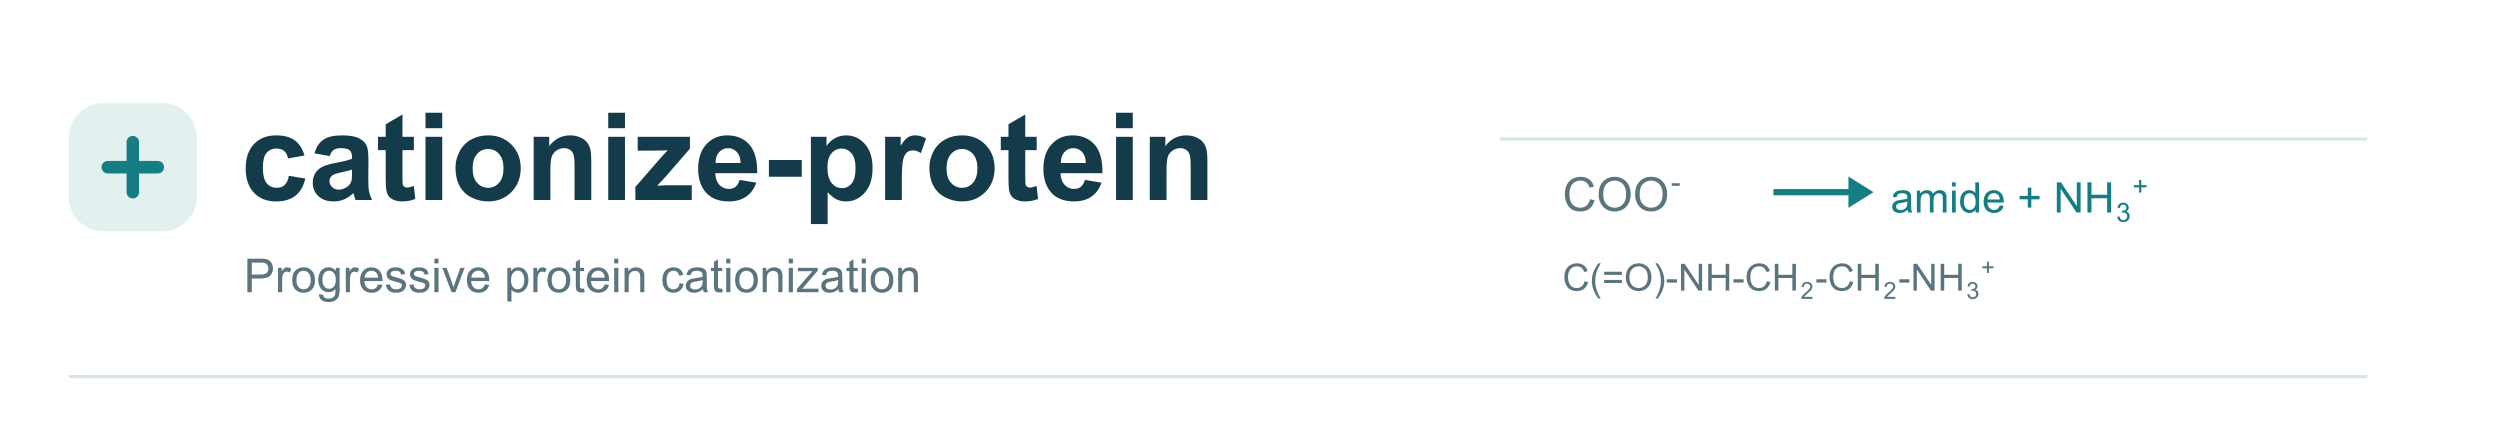
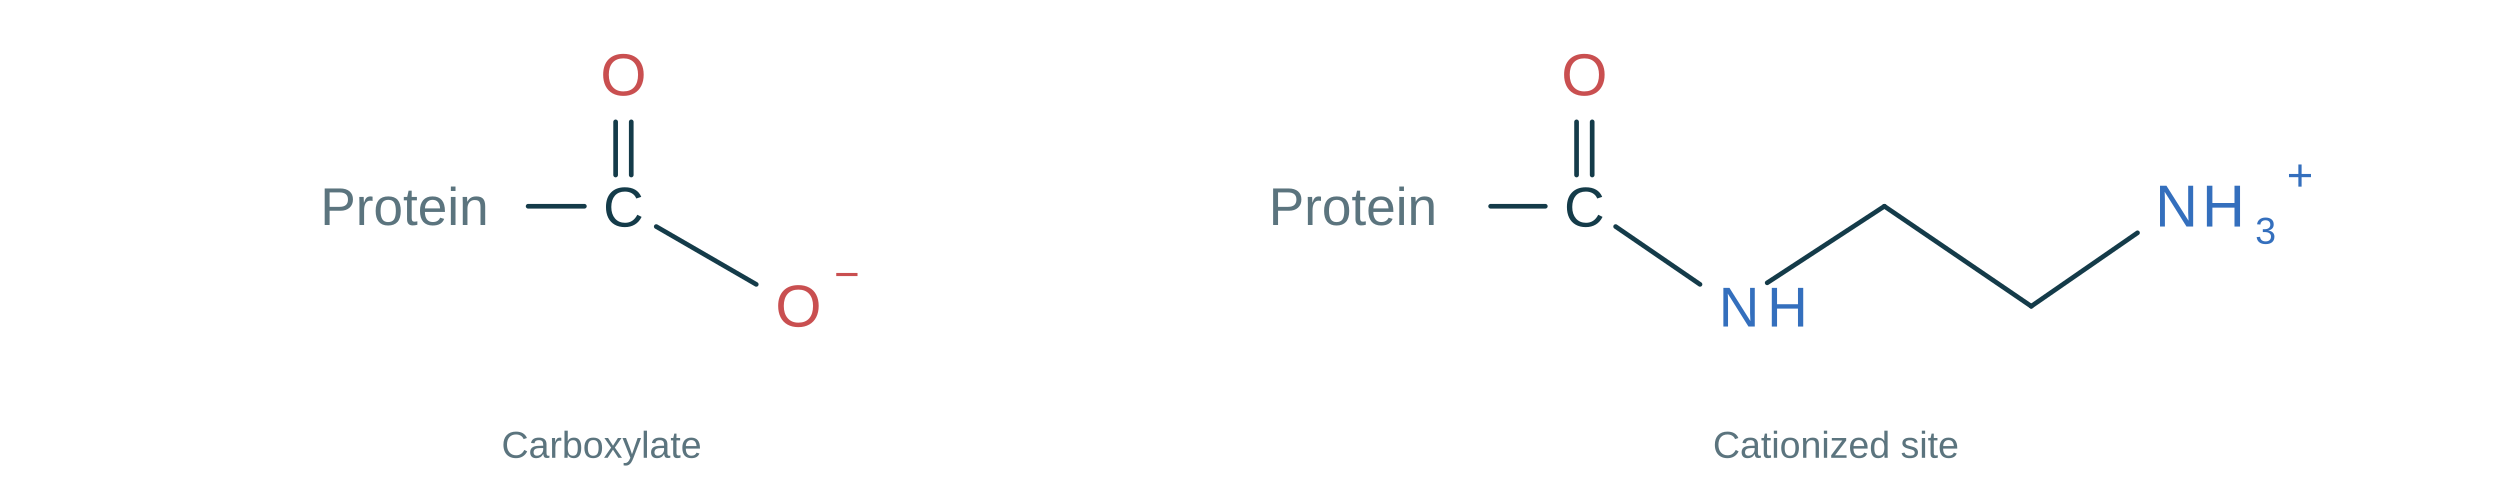
- <svg xmlns="http://www.w3.org/2000/svg" width="1600" height="280" viewBox="0 0 1600 280" role="img" aria-labelledby="title desc">
-   <rect x="44" y="66" width="82" height="82" rx="22" fill="#147e84" fill-opacity="0.12" />
-   <rect x="65" y="103" width="40" height="8" rx="4" fill="#147e84" />
-   <rect x="81" y="87" width="8" height="40" rx="4" fill="#147e84" />
-   <path transform="translate(154.000 128.000) scale(1 -1)" fill="#143b49" d="M40.865,28.494 L30.323,26.581 Q29.786,29.75,27.897,31.346 Q26.008,32.943,23.01,32.943 Q19,32.943,16.624,30.176 Q14.247,27.422,14.247,20.95 Q14.247,13.748,16.66,10.774 Q19.086,7.812,23.156,7.812 Q26.203,7.812,28.141,9.543 Q30.091,11.273,30.883,15.502 L41.401,13.711 Q39.768,6.472,35.112,2.779 Q30.469,-0.914,22.657,-0.914 Q13.784,-0.914,8.507,4.68 Q3.242,10.286,3.242,20.183 Q3.242,30.201,8.531,35.782 Q13.821,41.364,22.852,41.364 Q30.237,41.364,34.6,38.183 Q38.963,35.002,40.865,28.494 Z M56.977,28.104 L47.263,29.859 Q48.896,35.722,52.894,38.537 Q56.891,41.364,64.777,41.364 Q71.943,41.364,75.441,39.67 Q78.951,37.976,80.377,35.368 Q81.802,32.76,81.802,25.789 L81.693,13.297 Q81.693,7.958,82.205,5.423 Q82.717,2.901,84.13,0 L73.539,0 Q73.125,1.073,72.516,3.157 Q72.248,4.119,72.126,4.424 Q69.383,1.755,66.263,0.414 Q63.143,-0.914,59.597,-0.914 Q53.357,-0.914,49.749,2.474 Q46.154,5.862,46.154,11.042 Q46.154,14.479,47.787,17.16 Q49.432,19.841,52.382,21.267 Q55.331,22.705,60.901,23.766 Q68.396,25.179,71.297,26.398 L71.297,27.458 Q71.297,30.542,69.773,31.858 Q68.25,33.174,64.021,33.174 Q61.157,33.174,59.56,32.053 Q57.964,30.932,56.977,28.104 Z M71.297,19.427 Q69.237,18.744,64.777,17.782 Q60.328,16.831,58.951,15.917 Q56.855,14.43,56.855,12.151 Q56.855,9.908,58.524,8.263 Q60.206,6.63,62.802,6.63 Q65.691,6.63,68.323,8.531 Q70.261,9.982,70.87,12.078 Q71.297,13.443,71.297,17.294 L71.297,19.427 Z M110.894,40.45 L110.894,31.919 L103.582,31.919 L103.582,15.612 Q103.582,10.664,103.789,9.848 Q104.008,9.031,104.752,8.495 Q105.495,7.958,106.555,7.958 Q108.042,7.958,110.858,8.994 L111.772,0.682 Q108.042,-0.914,103.313,-0.914 Q100.425,-0.914,98.097,0.049 Q95.782,1.024,94.697,2.572 Q93.612,4.119,93.186,6.74 Q92.844,8.604,92.844,14.284 L92.844,31.919 L87.933,31.919 L87.933,40.45 L92.844,40.45 L92.844,48.482 L103.582,54.734 L103.582,40.45 L110.894,40.45 Z M118.316,45.935 L118.316,55.831 L129.029,55.831 L129.029,45.935 L118.316,45.935 Z M118.316,0 L118.316,40.45 L129.029,40.45 L129.029,0 L118.316,0 Z M137.512,20.792 Q137.512,26.13,140.144,31.115 Q142.777,36.112,147.591,38.732 Q152.405,41.364,158.352,41.364 Q167.529,41.364,173.392,35.405 Q179.254,29.445,179.254,20.341 Q179.254,11.164,173.331,5.119 Q167.407,-0.914,158.425,-0.914 Q152.868,-0.914,147.822,1.597 Q142.777,4.119,140.144,8.97 Q137.512,13.821,137.512,20.792 Z M148.48,20.219 Q148.48,14.211,151.332,11.005 Q154.196,7.812,158.389,7.812 Q162.581,7.812,165.409,11.005 Q168.248,14.211,168.248,20.304 Q168.248,26.24,165.409,29.433 Q162.581,32.638,158.389,32.638 Q154.196,32.638,151.332,29.433 Q148.48,26.24,148.48,20.219 Z M224.421,0 L213.72,0 L213.72,20.646 Q213.72,27.19,213.037,29.116 Q212.355,31.042,210.807,32.102 Q209.259,33.174,207.09,33.174 Q204.311,33.174,202.105,31.651 Q199.899,30.128,199.071,27.605 Q198.254,25.094,198.254,18.318 L198.254,0 L187.553,0 L187.553,40.45 L197.498,40.45 L197.498,34.503 Q202.788,41.364,210.832,41.364 Q214.366,41.364,217.291,40.085 Q220.228,38.805,221.727,36.818 Q223.238,34.844,223.823,32.333 Q224.421,29.823,224.421,25.143 L224.421,0 Z M235.268,45.935 L235.268,55.831 L245.98,55.831 L245.98,45.935 L235.268,45.935 Z M235.268,0 L235.268,40.45 L245.98,40.45 L245.98,0 L235.268,0 Z M252.635,0 L252.635,8.336 L267.796,25.752 Q271.525,30.018,273.317,31.797 Q271.452,31.688,268.405,31.651 L254.122,31.578 L254.122,40.45 L287.564,40.45 L287.564,32.87 L272.098,15.039 L266.65,9.141 Q271.111,9.409,272.171,9.409 L288.746,9.409 L288.746,0 L252.635,0 Z M319.361,12.87 L330.025,11.078 Q327.978,5.216,323.529,2.145 Q319.093,-0.914,312.439,-0.914 Q301.884,-0.914,296.814,5.984 Q292.817,11.505,292.817,19.914 Q292.817,29.969,298.07,35.661 Q303.335,41.364,311.366,41.364 Q320.397,41.364,325.613,35.405 Q330.83,29.445,330.598,17.136 L303.786,17.136 Q303.908,12.383,306.382,9.726 Q308.856,7.081,312.548,7.081 Q315.059,7.081,316.765,8.446 Q318.484,9.823,319.361,12.87 Z M319.971,23.692 Q319.861,28.336,317.57,30.749 Q315.291,33.174,312.012,33.174 Q308.514,33.174,306.223,30.627 Q303.944,28.068,303.981,23.692 L319.971,23.692 Z M338.093,14.893 L338.093,25.594 L359.117,25.594 L359.117,14.893 L338.093,14.893 Z M364.979,40.45 L374.961,40.45 L374.961,34.503 Q376.911,37.55,380.213,39.451 Q383.528,41.364,387.575,41.364 Q394.619,41.364,399.531,35.843 Q404.442,30.323,404.442,20.451 Q404.442,10.323,399.482,4.704 Q394.534,-0.914,387.489,-0.914 Q384.138,-0.914,381.408,0.414 Q378.69,1.755,375.692,4.985 L375.692,-15.393 L364.979,-15.393 L364.979,40.45 Z M375.57,20.914 Q375.57,14.089,378.276,10.835 Q380.981,7.581,384.869,7.581 Q388.598,7.581,391.072,10.567 Q393.547,13.565,393.547,20.378 Q393.547,26.739,390.987,29.823 Q388.44,32.906,384.674,32.906 Q380.75,32.906,378.154,29.872 Q375.57,26.849,375.57,20.914 Z M423.174,0 L412.474,0 L412.474,40.45 L422.419,40.45 L422.419,34.698 Q424.966,38.768,427.001,40.06 Q429.037,41.364,431.632,41.364 Q435.289,41.364,438.677,39.341 L435.362,30.018 Q432.656,31.761,430.341,31.761 Q428.086,31.761,426.526,30.517 Q424.966,29.287,424.064,26.045 Q423.174,22.815,423.174,12.492 L423.174,0 Z M440.81,20.792 Q440.81,26.13,443.442,31.115 Q446.075,36.112,450.889,38.732 Q455.703,41.364,461.65,41.364 Q470.827,41.364,476.69,35.405 Q482.552,29.445,482.552,20.341 Q482.552,11.164,476.629,5.119 Q470.706,-0.914,461.723,-0.914 Q456.166,-0.914,451.12,1.597 Q446.075,4.119,443.442,8.97 Q440.81,13.821,440.81,20.792 Z M451.778,20.219 Q451.778,14.211,454.63,11.005 Q457.494,7.812,461.687,7.812 Q465.879,7.812,468.707,11.005 Q471.547,14.211,471.547,20.304 Q471.547,26.24,468.707,29.433 Q465.879,32.638,461.687,32.638 Q457.494,32.638,454.63,29.433 Q451.778,26.24,451.778,20.219 Z M509.474,40.45 L509.474,31.919 L502.162,31.919 L502.162,15.612 Q502.162,10.664,502.369,9.848 Q502.588,9.031,503.332,8.495 Q504.075,7.958,505.135,7.958 Q506.622,7.958,509.438,8.994 L510.352,0.682 Q506.622,-0.914,501.893,-0.914 Q499.005,-0.914,496.677,0.049 Q494.362,1.024,493.277,2.572 Q492.192,4.119,491.766,6.74 Q491.424,8.604,491.424,14.284 L491.424,31.919 L486.513,31.919 L486.513,40.45 L491.424,40.45 L491.424,48.482 L502.162,54.734 L502.162,40.45 L509.474,40.45 Z M540.321,12.87 L550.985,11.078 Q548.937,5.216,544.489,2.145 Q540.053,-0.914,533.398,-0.914 Q522.844,-0.914,517.774,5.984 Q513.776,11.505,513.776,19.914 Q513.776,29.969,519.029,35.661 Q524.294,41.364,532.326,41.364 Q541.357,41.364,546.573,35.405 Q551.789,29.445,551.558,17.136 L524.745,17.136 Q524.867,12.383,527.341,9.726 Q529.815,7.081,533.508,7.081 Q536.018,7.081,537.725,8.446 Q539.443,9.823,540.321,12.87 Z M540.93,23.692 Q540.82,28.336,538.529,30.749 Q536.25,33.174,532.972,33.174 Q529.474,33.174,527.183,30.627 Q524.903,28.068,524.94,23.692 L540.93,23.692 Z M560.272,45.935 L560.272,55.831 L570.984,55.831 L570.984,45.935 L560.272,45.935 Z M560.272,0 L560.272,40.45 L570.984,40.45 L570.984,0 L560.272,0 Z M618.735,0 L608.034,0 L608.034,20.646 Q608.034,27.19,607.352,29.116 Q606.669,31.042,605.122,32.102 Q603.574,33.174,601.404,33.174 Q598.626,33.174,596.42,31.651 Q594.214,30.128,593.385,27.605 Q592.568,25.094,592.568,18.318 L592.568,0 L581.868,0 L581.868,40.45 L591.813,40.45 L591.813,34.503 Q597.102,41.364,605.146,41.364 Q608.68,41.364,611.605,40.085 Q614.543,38.805,616.042,36.818 Q617.553,34.844,618.138,32.333 Q618.735,29.823,618.735,25.143 L618.735,0 Z" />
-   <path transform="translate(156.000 187.000) scale(1 -1)" fill="#5b747e" d="M2.316,0 L2.316,21.473 L10.416,21.473 Q12.553,21.473,13.683,21.272 Q15.262,21.005,16.331,20.264 Q17.405,19.528,18.056,18.192 Q18.708,16.861,18.708,15.262 Q18.708,12.525,16.964,10.627 Q15.22,8.733,10.664,8.733 L5.156,8.733 L5.156,0 L2.316,0 Z M5.156,11.264 L10.706,11.264 Q13.463,11.264,14.62,12.291 Q15.778,13.317,15.778,15.178 Q15.778,16.523,15.094,17.48 Q14.414,18.441,13.303,18.75 Q12.581,18.942,10.65,18.942 L5.156,18.942 L5.156,11.264 Z M21.961,0 L21.961,15.558 L24.333,15.558 L24.333,13.2 Q25.242,14.855,26.011,15.38 Q26.78,15.909,27.703,15.909 Q29.034,15.909,30.413,15.061 L29.503,12.614 Q28.538,13.186,27.572,13.186 Q26.705,13.186,26.016,12.666 Q25.327,12.145,25.036,11.222 Q24.595,9.816,24.595,8.147 L24.595,0 L21.961,0 Z M30.998,7.777 Q30.998,12.098,33.398,14.18 Q35.405,15.909,38.292,15.909 Q41.498,15.909,43.533,13.805 Q45.572,11.705,45.572,7.997 Q45.572,4.997,44.672,3.272 Q43.772,1.552,42.047,0.6 Q40.327,-0.352,38.292,-0.352 Q35.025,-0.352,33.009,1.744 Q30.998,3.839,30.998,7.777 Z M33.708,7.777 Q33.708,4.791,35.011,3.305 Q36.314,1.819,38.292,1.819 Q40.256,1.819,41.559,3.309 Q42.862,4.805,42.862,7.866 Q42.862,10.753,41.55,12.239 Q40.237,13.725,38.292,13.725 Q36.314,13.725,35.011,12.244 Q33.708,10.767,33.708,7.777 Z M48.178,-1.289 L50.742,-1.669 Q50.902,-2.855,51.633,-3.398 Q52.617,-4.13,54.314,-4.13 Q56.147,-4.13,57.141,-3.398 Q58.139,-2.667,58.491,-1.35 Q58.697,-0.544,58.678,2.034 Q56.953,0,54.375,0 Q51.164,0,49.406,2.316 Q47.648,4.631,47.648,7.866 Q47.648,10.092,48.455,11.972 Q49.261,13.856,50.789,14.883 Q52.322,15.909,54.389,15.909 Q57.141,15.909,58.931,13.683 L58.931,15.558 L61.359,15.558 L61.359,2.109 Q61.359,-1.523,60.619,-3.038 Q59.883,-4.556,58.275,-5.433 Q56.672,-6.314,54.328,-6.314 Q51.548,-6.314,49.833,-5.062 Q48.117,-3.811,48.178,-1.289 Z M50.358,8.058 Q50.358,4.997,51.572,3.591 Q52.791,2.184,54.623,2.184 Q56.438,2.184,57.666,3.581 Q58.898,4.983,58.898,7.969 Q58.898,10.823,57.633,12.272 Q56.367,13.725,54.577,13.725 Q52.819,13.725,51.586,12.295 Q50.358,10.87,50.358,8.058 Z M65.316,0 L65.316,15.558 L67.688,15.558 L67.688,13.2 Q68.597,14.855,69.366,15.38 Q70.134,15.909,71.058,15.909 Q72.389,15.909,73.767,15.061 L72.858,12.614 Q71.892,13.186,70.927,13.186 Q70.059,13.186,69.37,12.666 Q68.681,12.145,68.391,11.222 Q67.95,9.816,67.95,8.147 L67.95,0 L65.316,0 Z M85.983,5.011 L88.706,4.673 Q88.064,2.288,86.32,0.966 Q84.577,-0.352,81.867,-0.352 Q78.455,-0.352,76.453,1.748 Q74.452,3.853,74.452,7.645 Q74.452,11.573,76.472,13.739 Q78.497,15.909,81.717,15.909 Q84.839,15.909,86.817,13.786 Q88.795,11.662,88.795,7.809 Q88.795,7.575,88.781,7.106 L77.18,7.106 Q77.325,4.542,78.628,3.178 Q79.931,1.819,81.881,1.819 Q83.33,1.819,84.356,2.578 Q85.383,3.342,85.983,5.011 Z M77.325,9.272 L86.011,9.272 Q85.838,11.236,85.017,12.216 Q83.756,13.739,81.75,13.739 Q79.931,13.739,78.694,12.525 Q77.456,11.311,77.325,9.272 Z M90.961,4.645 L93.567,5.053 Q93.787,3.487,94.791,2.653 Q95.794,1.819,97.598,1.819 Q99.412,1.819,100.289,2.555 Q101.17,3.295,101.17,4.294 Q101.17,5.184,100.392,5.7 Q99.853,6.052,97.697,6.591 Q94.8,7.327,93.68,7.861 Q92.559,8.395,91.978,9.338 Q91.402,10.284,91.402,11.428 Q91.402,12.464,91.875,13.35 Q92.353,14.241,93.173,14.827 Q93.787,15.277,94.847,15.591 Q95.911,15.909,97.13,15.909 Q98.958,15.909,100.341,15.38 Q101.728,14.855,102.384,13.95 Q103.045,13.05,103.294,11.545 L100.716,11.194 Q100.542,12.394,99.698,13.064 Q98.855,13.739,97.317,13.739 Q95.503,13.739,94.725,13.139 Q93.947,12.539,93.947,11.733 Q93.947,11.222,94.27,10.809 Q94.594,10.387,95.283,10.106 Q95.677,9.961,97.612,9.436 Q100.411,8.686,101.513,8.208 Q102.619,7.734,103.247,6.825 Q103.88,5.92,103.88,4.57 Q103.88,3.253,103.111,2.086 Q102.342,0.923,100.889,0.286 Q99.441,-0.352,97.612,-0.352 Q94.58,-0.352,92.991,0.909 Q91.402,2.17,90.961,4.645 Z M105.961,4.645 L108.567,5.053 Q108.787,3.487,109.791,2.653 Q110.794,1.819,112.598,1.819 Q114.412,1.819,115.289,2.555 Q116.17,3.295,116.17,4.294 Q116.17,5.184,115.392,5.7 Q114.853,6.052,112.697,6.591 Q109.8,7.327,108.68,7.861 Q107.559,8.395,106.978,9.338 Q106.402,10.284,106.402,11.428 Q106.402,12.464,106.875,13.35 Q107.353,14.241,108.173,14.827 Q108.787,15.277,109.847,15.591 Q110.911,15.909,112.13,15.909 Q113.958,15.909,115.341,15.38 Q116.728,14.855,117.384,13.95 Q118.045,13.05,118.294,11.545 L115.716,11.194 Q115.542,12.394,114.698,13.064 Q113.855,13.739,112.317,13.739 Q110.503,13.739,109.725,13.139 Q108.947,12.539,108.947,11.733 Q108.947,11.222,109.27,10.809 Q109.594,10.387,110.283,10.106 Q110.677,9.961,112.612,9.436 Q115.411,8.686,116.513,8.208 Q117.619,7.734,118.247,6.825 Q118.88,5.92,118.88,4.57 Q118.88,3.253,118.111,2.086 Q117.342,0.923,115.889,0.286 Q114.441,-0.352,112.612,-0.352 Q109.58,-0.352,107.991,0.909 Q106.402,2.17,105.961,4.645 Z M122.03,18.441 L122.03,21.473 L124.669,21.473 L124.669,18.441 L122.03,18.441 Z M122.03,0 L122.03,15.558 L124.669,15.558 L124.669,0 L122.03,0 Z M133.003,0 L127.083,15.558 L129.867,15.558 L133.209,6.239 Q133.748,4.73,134.203,3.108 Q134.555,4.336,135.183,6.066 L138.642,15.558 L141.352,15.558 L135.464,0 L133.003,0 Z M154.331,5.011 L157.055,4.673 Q156.412,2.288,154.669,0.966 Q152.925,-0.352,150.216,-0.352 Q146.803,-0.352,144.802,1.748 Q142.8,3.853,142.8,7.645 Q142.8,11.573,144.82,13.739 Q146.845,15.909,150.066,15.909 Q153.188,15.909,155.166,13.786 Q157.144,11.662,157.144,7.809 Q157.144,7.575,157.13,7.106 L145.528,7.106 Q145.673,4.542,146.977,3.178 Q148.28,1.819,150.23,1.819 Q151.678,1.819,152.705,2.578 Q153.731,3.342,154.331,5.011 Z M145.673,9.272 L154.359,9.272 Q154.186,11.236,153.366,12.216 Q152.105,13.739,150.098,13.739 Q148.28,13.739,147.042,12.525 Q145.805,11.311,145.673,9.272 Z M168.698,-5.963 L168.698,15.558 L171.098,15.558 L171.098,13.537 Q171.952,14.723,173.02,15.314 Q174.089,15.909,175.613,15.909 Q177.605,15.909,179.128,14.883 Q180.652,13.856,181.425,11.986 Q182.203,10.12,182.203,7.894 Q182.203,5.508,181.345,3.595 Q180.492,1.683,178.856,0.666 Q177.225,-0.352,175.42,-0.352 Q174.103,-0.352,173.053,0.206 Q172.008,0.764,171.333,1.613 L171.333,-5.963 L168.698,-5.963 Z M171.084,7.692 Q171.084,4.688,172.298,3.253 Q173.517,1.819,175.247,1.819 Q177.005,1.819,178.256,3.305 Q179.508,4.791,179.508,7.912 Q179.508,10.884,178.284,12.361 Q177.061,13.842,175.364,13.842 Q173.677,13.842,172.378,12.267 Q171.084,10.692,171.084,7.692 Z M185.353,0 L185.353,15.558 L187.725,15.558 L187.725,13.2 Q188.634,14.855,189.403,15.38 Q190.172,15.909,191.095,15.909 Q192.427,15.909,193.805,15.061 L192.895,12.614 Q191.93,13.186,190.964,13.186 Q190.097,13.186,189.408,12.666 Q188.719,12.145,188.428,11.222 Q187.988,9.816,187.988,8.147 L187.988,0 L185.353,0 Z M194.391,7.777 Q194.391,12.098,196.791,14.18 Q198.797,15.909,201.684,15.909 Q204.891,15.909,206.925,13.805 Q208.964,11.705,208.964,7.997 Q208.964,4.997,208.064,3.272 Q207.164,1.552,205.439,0.6 Q203.719,-0.352,201.684,-0.352 Q198.417,-0.352,196.402,1.744 Q194.391,3.839,194.391,7.777 Z M197.1,7.777 Q197.1,4.791,198.403,3.305 Q199.706,1.819,201.684,1.819 Q203.648,1.819,204.952,3.309 Q206.255,4.805,206.255,7.866 Q206.255,10.753,204.942,12.239 Q203.63,13.725,201.684,13.725 Q199.706,13.725,198.403,12.244 Q197.1,10.767,197.1,7.777 Z M217.809,2.358 L218.189,0.028 Q217.078,-0.206,216.197,-0.206 Q214.762,-0.206,213.97,0.248 Q213.183,0.703,212.859,1.444 Q212.536,2.184,212.536,4.556 L212.536,13.505 L210.605,13.505 L210.605,15.558 L212.536,15.558 L212.536,19.411 L215.156,20.991 L215.156,15.558 L217.809,15.558 L217.809,13.505 L215.156,13.505 L215.156,4.411 Q215.156,3.281,215.297,2.958 Q215.438,2.639,215.752,2.447 Q216.066,2.255,216.652,2.255 Q217.092,2.255,217.809,2.358 Z M231.037,5.011 L233.761,4.673 Q233.119,2.288,231.375,0.966 Q229.631,-0.352,226.922,-0.352 Q223.509,-0.352,221.508,1.748 Q219.506,3.853,219.506,7.645 Q219.506,11.573,221.527,13.739 Q223.552,15.909,226.772,15.909 Q229.894,15.909,231.872,13.786 Q233.85,11.662,233.85,7.809 Q233.85,7.575,233.836,7.106 L222.234,7.106 Q222.38,4.542,223.683,3.178 Q224.986,1.819,226.936,1.819 Q228.384,1.819,229.411,2.578 Q230.438,3.342,231.037,5.011 Z M222.38,9.272 L231.066,9.272 Q230.892,11.236,230.072,12.216 Q228.811,13.739,226.805,13.739 Q224.986,13.739,223.748,12.525 Q222.511,11.311,222.38,9.272 Z M237.084,18.441 L237.084,21.473 L239.723,21.473 L239.723,18.441 L237.084,18.441 Z M237.084,0 L237.084,15.558 L239.723,15.558 L239.723,0 L237.084,0 Z M243.736,0 L243.736,15.558 L246.108,15.558 L246.108,13.345 Q247.823,15.909,251.058,15.909 Q252.464,15.909,253.645,15.403 Q254.827,14.897,255.412,14.077 Q255.998,13.256,256.233,12.131 Q256.378,11.395,256.378,9.567 L256.378,0 L253.739,0 L253.739,9.464 Q253.739,11.077,253.43,11.873 Q253.125,12.67,252.342,13.144 Q251.559,13.622,250.505,13.622 Q248.817,13.622,247.594,12.553 Q246.37,11.484,246.37,8.498 L246.37,0 L243.736,0 Z M278.906,5.7 L281.498,5.362 Q281.072,2.681,279.319,1.163 Q277.57,-0.352,275.02,-0.352 Q271.828,-0.352,269.887,1.734 Q267.947,3.825,267.947,7.72 Q267.947,10.238,268.781,12.127 Q269.616,14.02,271.322,14.963 Q273.028,15.909,275.039,15.909 Q277.57,15.909,279.183,14.625 Q280.795,13.345,281.25,10.988 L278.686,10.589 Q278.32,12.159,277.387,12.947 Q276.459,13.739,275.137,13.739 Q273.145,13.739,271.898,12.309 Q270.656,10.884,270.656,7.795 Q270.656,4.659,271.856,3.239 Q273.061,1.819,274.992,1.819 Q276.544,1.819,277.584,2.77 Q278.625,3.722,278.906,5.7 Z M293.906,1.917 Q292.439,0.675,291.084,0.159 Q289.73,-0.352,288.178,-0.352 Q285.614,-0.352,284.236,0.9 Q282.858,2.152,282.858,4.102 Q282.858,5.245,283.378,6.188 Q283.898,7.134,284.742,7.706 Q285.586,8.278,286.641,8.569 Q287.414,8.775,288.984,8.967 Q292.177,9.347,293.686,9.872 Q293.7,10.416,293.7,10.561 Q293.7,12.173,292.95,12.834 Q291.942,13.725,289.95,13.725 Q288.089,13.725,287.203,13.073 Q286.317,12.422,285.891,10.767 L283.312,11.119 Q283.664,12.773,284.47,13.791 Q285.277,14.808,286.8,15.356 Q288.323,15.909,290.33,15.909 Q292.322,15.909,293.564,15.441 Q294.811,14.972,295.397,14.259 Q295.983,13.552,296.217,12.464 Q296.348,11.794,296.348,10.036 L296.348,6.52 Q296.348,2.841,296.517,1.866 Q296.686,0.895,297.188,0 L294.431,0 Q294.023,0.82,293.906,1.917 Z M293.686,7.809 Q292.247,7.223,289.378,6.811 Q287.752,6.577,287.077,6.281 Q286.406,5.991,286.036,5.428 Q285.67,4.866,285.67,4.177 Q285.67,3.122,286.467,2.419 Q287.269,1.716,288.806,1.716 Q290.33,1.716,291.516,2.381 Q292.702,3.047,293.259,4.205 Q293.686,5.1,293.686,6.839 L293.686,7.809 Z M306.192,2.358 L306.572,0.028 Q305.461,-0.206,304.58,-0.206 Q303.145,-0.206,302.353,0.248 Q301.566,0.703,301.242,1.444 Q300.919,2.184,300.919,4.556 L300.919,13.505 L298.988,13.505 L298.988,15.558 L300.919,15.558 L300.919,19.411 L303.539,20.991 L303.539,15.558 L306.192,15.558 L306.192,13.505 L303.539,13.505 L303.539,4.411 Q303.539,3.281,303.68,2.958 Q303.82,2.639,304.134,2.447 Q304.448,2.255,305.034,2.255 Q305.475,2.255,306.192,2.358 Z M308.784,18.441 L308.784,21.473 L311.423,21.473 L311.423,18.441 L308.784,18.441 Z M308.784,0 L308.784,15.558 L311.423,15.558 L311.423,0 L308.784,0 Z M314.456,7.777 Q314.456,12.098,316.856,14.18 Q318.863,15.909,321.75,15.909 Q324.956,15.909,326.991,13.805 Q329.03,11.705,329.03,7.997 Q329.03,4.997,328.13,3.272 Q327.23,1.552,325.505,0.6 Q323.784,-0.352,321.75,-0.352 Q318.483,-0.352,316.467,1.744 Q314.456,3.839,314.456,7.777 Z M317.166,7.777 Q317.166,4.791,318.469,3.305 Q319.772,1.819,321.75,1.819 Q323.714,1.819,325.017,3.309 Q326.32,4.805,326.32,7.866 Q326.32,10.753,325.008,12.239 Q323.695,13.725,321.75,13.725 Q319.772,13.725,318.469,12.244 Q317.166,10.767,317.166,7.777 Z M332.119,0 L332.119,15.558 L334.491,15.558 L334.491,13.345 Q336.206,15.909,339.441,15.909 Q340.847,15.909,342.028,15.403 Q343.209,14.897,343.795,14.077 Q344.381,13.256,344.616,12.131 Q344.761,11.395,344.761,9.567 L344.761,0 L342.122,0 L342.122,9.464 Q342.122,11.077,341.812,11.873 Q341.508,12.67,340.725,13.144 Q339.942,13.622,338.887,13.622 Q337.2,13.622,335.977,12.553 Q334.753,11.484,334.753,8.498 L334.753,0 L332.119,0 Z M348.816,18.441 L348.816,21.473 L351.455,21.473 L351.455,18.441 L348.816,18.441 Z M348.816,0 L348.816,15.558 L351.455,15.558 L351.455,0 L348.816,0 Z M354.075,0 L354.075,2.138 L363.98,13.505 Q362.292,13.42,361.003,13.42 L354.661,13.42 L354.661,15.558 L367.378,15.558 L367.378,13.814 L358.955,3.942 L357.328,2.138 Q359.1,2.269,360.652,2.269 L367.847,2.269 L367.847,0 L354.075,0 Z M380.62,1.917 Q379.153,0.675,377.798,0.159 Q376.444,-0.352,374.892,-0.352 Q372.328,-0.352,370.95,0.9 Q369.572,2.152,369.572,4.102 Q369.572,5.245,370.092,6.188 Q370.613,7.134,371.456,7.706 Q372.3,8.278,373.355,8.569 Q374.128,8.775,375.698,8.967 Q378.891,9.347,380.4,9.872 Q380.414,10.416,380.414,10.561 Q380.414,12.173,379.664,12.834 Q378.656,13.725,376.664,13.725 Q374.803,13.725,373.917,13.073 Q373.031,12.422,372.605,10.767 L370.027,11.119 Q370.378,12.773,371.184,13.791 Q371.991,14.808,373.514,15.356 Q375.038,15.909,377.044,15.909 Q379.036,15.909,380.278,15.441 Q381.525,14.972,382.111,14.259 Q382.697,13.552,382.931,12.464 Q383.062,11.794,383.062,10.036 L383.062,6.52 Q383.062,2.841,383.231,1.866 Q383.4,0.895,383.902,0 L381.145,0 Q380.738,0.82,380.62,1.917 Z M380.4,7.809 Q378.961,7.223,376.092,6.811 Q374.466,6.577,373.791,6.281 Q373.12,5.991,372.75,5.428 Q372.384,4.866,372.384,4.177 Q372.384,3.122,373.181,2.419 Q373.983,1.716,375.52,1.716 Q377.044,1.716,378.23,2.381 Q379.416,3.047,379.973,4.205 Q380.4,5.1,380.4,6.839 L380.4,7.809 Z M392.906,2.358 L393.286,0.028 Q392.175,-0.206,391.294,-0.206 Q389.859,-0.206,389.067,0.248 Q388.28,0.703,387.956,1.444 Q387.633,2.184,387.633,4.556 L387.633,13.505 L385.702,13.505 L385.702,15.558 L387.633,15.558 L387.633,19.411 L390.253,20.991 L390.253,15.558 L392.906,15.558 L392.906,13.505 L390.253,13.505 L390.253,4.411 Q390.253,3.281,390.394,2.958 Q390.534,2.639,390.848,2.447 Q391.163,2.255,391.748,2.255 Q392.189,2.255,392.906,2.358 Z M395.498,18.441 L395.498,21.473 L398.137,21.473 L398.137,18.441 L395.498,18.441 Z M395.498,0 L395.498,15.558 L398.137,15.558 L398.137,0 L395.498,0 Z M401.17,7.777 Q401.17,12.098,403.57,14.18 Q405.577,15.909,408.464,15.909 Q411.67,15.909,413.705,13.805 Q415.744,11.705,415.744,7.997 Q415.744,4.997,414.844,3.272 Q413.944,1.552,412.219,0.6 Q410.498,-0.352,408.464,-0.352 Q405.197,-0.352,403.181,1.744 Q401.17,3.839,401.17,7.777 Z M403.88,7.777 Q403.88,4.791,405.183,3.305 Q406.486,1.819,408.464,1.819 Q410.428,1.819,411.731,3.309 Q413.034,4.805,413.034,7.866 Q413.034,10.753,411.722,12.239 Q410.409,13.725,408.464,13.725 Q406.486,13.725,405.183,12.244 Q403.88,10.767,403.88,7.777 Z M418.833,0 L418.833,15.558 L421.205,15.558 L421.205,13.345 Q422.92,15.909,426.155,15.909 Q427.561,15.909,428.742,15.403 Q429.923,14.897,430.509,14.077 Q431.095,13.256,431.33,12.131 Q431.475,11.395,431.475,9.567 L431.475,0 L428.836,0 L428.836,9.464 Q428.836,11.077,428.527,11.873 Q428.222,12.67,427.439,13.144 Q426.656,13.622,425.602,13.622 Q423.914,13.622,422.691,12.553 Q421.467,11.484,421.467,8.498 L421.467,0 L418.833,0 Z" />
-   <rect x="960" y="88" width="555" height="2" fill="#d4e6e8" />
-   <rect x="44" y="240" width="1471" height="2" fill="#d4e6e8" />
-   <path transform="translate(1000.000 135.000) scale(1 -1)" fill="#5b747e" d="M17.639,7.528 L20.48,6.811 Q19.584,3.309,17.264,1.472 Q14.944,-0.366,11.588,-0.366 Q8.114,-0.366,5.939,1.045 Q3.764,2.461,2.63,5.142 Q1.495,7.823,1.495,10.898 Q1.495,14.255,2.775,16.748 Q4.059,19.247,6.422,20.541 Q8.789,21.839,11.63,21.839 Q14.855,21.839,17.048,20.198 Q19.247,18.558,20.114,15.586 L17.316,14.925 Q16.566,17.269,15.145,18.337 Q13.725,19.411,11.573,19.411 Q9.098,19.411,7.434,18.22 Q5.77,17.034,5.095,15.033 Q4.425,13.036,4.425,10.912 Q4.425,8.175,5.222,6.131 Q6.019,4.088,7.702,3.075 Q9.389,2.067,11.353,2.067 Q13.739,2.067,15.394,3.441 Q17.053,4.819,17.639,7.528 Z M23.114,10.458 Q23.114,15.806,25.983,18.83 Q28.856,21.858,33.398,21.858 Q36.375,21.858,38.761,20.433 Q41.147,19.012,42.398,16.472 Q43.655,13.931,43.655,10.706 Q43.655,7.444,42.333,4.866 Q41.016,2.288,38.597,0.961 Q36.183,-0.366,33.384,-0.366 Q30.352,-0.366,27.961,1.097 Q25.575,2.564,24.342,5.095 Q23.114,7.631,23.114,10.458 Z M26.044,10.416 Q26.044,6.534,28.13,4.298 Q30.22,2.067,33.37,2.067 Q36.577,2.067,38.648,4.322 Q40.725,6.577,40.725,10.725 Q40.725,13.345,39.839,15.3 Q38.953,17.255,37.242,18.333 Q35.536,19.411,33.413,19.411 Q30.398,19.411,28.219,17.334 Q26.044,15.262,26.044,10.416 Z M46.448,10.458 Q46.448,15.806,49.317,18.83 Q52.191,21.858,56.733,21.858 Q59.709,21.858,62.095,20.433 Q64.481,19.012,65.733,16.472 Q66.989,13.931,66.989,10.706 Q66.989,7.444,65.667,4.866 Q64.35,2.288,61.931,0.961 Q59.517,-0.366,56.719,-0.366 Q53.686,-0.366,51.295,1.097 Q48.909,2.564,47.677,5.095 Q46.448,7.631,46.448,10.458 Z M49.378,10.416 Q49.378,6.534,51.464,4.298 Q53.555,2.067,56.705,2.067 Q59.911,2.067,61.983,4.322 Q64.059,6.577,64.059,10.725 Q64.059,13.345,63.173,15.3 Q62.288,17.255,60.577,18.333 Q58.87,19.411,56.747,19.411 Q53.733,19.411,51.553,17.334 Q49.378,15.262,49.378,10.416 Z" />
-   <path transform="translate(1069.334 123.000) scale(1 -1)" fill="#5b747e" d="M0.6,4.061 L0.6,5.732 L5.702,5.732 L5.702,4.061 L0.6,4.061 Z" />
-   <rect x="1135" y="121" width="60" height="4" fill="#147e84" />
-   <polygon points="1199,123 1183,113 1183,133" fill="#147e84" />
-   <path transform="translate(1210.000 136.000) scale(1 -1)" fill="#147e84" d="M10.918,1.726 Q9.598,0.608,8.378,0.143 Q7.159,-0.316,5.763,-0.316 Q3.455,-0.316,2.215,0.81 Q0.975,1.936,0.975,3.691 Q0.975,4.721,1.443,5.569 Q1.911,6.421,2.671,6.936 Q3.43,7.45,4.379,7.712 Q5.075,7.897,6.488,8.07 Q9.361,8.412,10.72,8.885 Q10.732,9.374,10.732,9.505 Q10.732,10.956,10.057,11.551 Q9.15,12.352,7.357,12.352 Q5.683,12.352,4.885,11.766 Q4.088,11.18,3.704,9.691 L1.384,10.007 Q1.7,11.496,2.426,12.412 Q3.151,13.327,4.522,13.821 Q5.894,14.318,7.699,14.318 Q9.492,14.318,10.61,13.897 Q11.732,13.475,12.26,12.833 Q12.787,12.196,12.998,11.218 Q13.116,10.614,13.116,9.032 L13.116,5.868 Q13.116,2.557,13.268,1.679 Q13.42,0.806,13.871,0 L11.391,0 Q11.024,0.738,10.918,1.726 Z M10.72,7.028 Q9.425,6.501,6.843,6.13 Q5.379,5.919,4.771,5.653 Q4.168,5.392,3.835,4.885 Q3.506,4.379,3.506,3.759 Q3.506,2.81,4.223,2.177 Q4.944,1.544,6.328,1.544 Q7.699,1.544,8.767,2.143 Q9.834,2.742,10.336,3.784 Q10.72,4.59,10.72,6.155 L10.72,7.028 Z M16.795,0 L16.795,14.002 L18.917,14.002 L18.917,12.036 Q19.575,13.066,20.668,13.69 Q21.765,14.318,23.161,14.318 Q24.718,14.318,25.713,13.673 Q26.709,13.027,27.118,11.867 Q28.78,14.318,31.442,14.318 Q33.526,14.318,34.644,13.162 Q35.767,12.011,35.767,9.61 L35.767,0 L33.404,0 L33.404,8.821 Q33.404,10.243,33.172,10.867 Q32.944,11.496,32.337,11.876 Q31.733,12.26,30.915,12.26 Q29.438,12.26,28.46,11.277 Q27.485,10.298,27.485,8.134 L27.485,0 L25.114,0 L25.114,9.096 Q25.114,10.678,24.532,11.467 Q23.954,12.26,22.634,12.26 Q21.634,12.26,20.782,11.732 Q19.934,11.205,19.55,10.188 Q19.166,9.176,19.166,7.265 L19.166,0 L16.795,0 Z M39.298,16.597 L39.298,19.326 L41.673,19.326 L41.673,16.597 L39.298,16.597 Z M39.298,0 L39.298,14.002 L41.673,14.002 L41.673,0 L39.298,0 Z M54.367,0 L54.367,1.768 Q53.034,-0.316,50.452,-0.316 Q48.777,-0.316,47.372,0.608 Q45.968,1.531,45.196,3.185 Q44.428,4.839,44.428,6.986 Q44.428,9.083,45.124,10.792 Q45.824,12.5,47.221,13.407 Q48.621,14.318,50.347,14.318 Q51.612,14.318,52.599,13.783 Q53.591,13.251,54.211,12.395 L54.211,19.326 L56.569,19.326 L56.569,0 L54.367,0 Z M46.866,6.986 Q46.866,4.299,47.997,2.966 Q49.132,1.637,50.676,1.637 Q52.232,1.637,53.317,2.907 Q54.405,4.181,54.405,6.788 Q54.405,9.665,53.295,11.007 Q52.19,12.352,50.57,12.352 Q48.988,12.352,47.925,11.062 Q46.866,9.771,46.866,6.986 Z M69.884,4.51 L72.335,4.206 Q71.757,2.059,70.187,0.869 Q68.618,-0.316,66.18,-0.316 Q63.108,-0.316,61.307,1.574 Q59.505,3.468,59.505,6.881 Q59.505,10.416,61.324,12.365 Q63.146,14.318,66.044,14.318 Q68.854,14.318,70.635,12.407 Q72.415,10.496,72.415,7.028 Q72.415,6.817,72.402,6.396 L61.961,6.396 Q62.092,4.088,63.264,2.86 Q64.437,1.637,66.192,1.637 Q67.496,1.637,68.42,2.32 Q69.344,3.008,69.884,4.51 Z M62.092,8.345 L69.909,8.345 Q69.753,10.112,69.014,10.994 Q67.88,12.365,66.074,12.365 Q64.437,12.365,63.323,11.273 Q62.21,10.18,62.092,8.345 Z M87.796,3.126 L87.796,8.425 L82.536,8.425 L82.536,10.64 L87.796,10.64 L87.796,15.9 L90.037,15.9 L90.037,10.64 L95.297,10.64 L95.297,8.425 L90.037,8.425 L90.037,3.126 L87.796,3.126 Z M106.363,0 L106.363,19.326 L108.983,19.326 L119.138,4.151 L119.138,19.326 L121.589,19.326 L121.589,0 L118.965,0 L108.814,15.188 L108.814,0 L106.363,0 Z M125.968,0 L125.968,19.326 L128.524,19.326 L128.524,11.391 L138.569,11.391 L138.569,19.326 L141.126,19.326 L141.126,0 L138.569,0 L138.569,9.108 L128.524,9.108 L128.524,0 L125.968,0 Z" />
-   <path transform="translate(1354.303 141.940) scale(1 -1)" fill="#147e84" d="M0.715,3.213 L2.209,3.413 Q2.466,2.142,3.086,1.581 Q3.705,1.021,4.593,1.021 Q5.648,1.021,6.373,1.752 Q7.102,2.482,7.102,3.564 Q7.102,4.593,6.429,5.26 Q5.757,5.93,4.718,5.93 Q4.295,5.93,3.663,5.765 L3.83,7.078 Q3.979,7.059,4.069,7.059 Q5.026,7.059,5.789,7.556 Q6.554,8.056,6.554,9.095 Q6.554,9.916,5.996,10.456 Q5.441,10.998,4.561,10.998 Q3.689,10.998,3.107,10.448 Q2.525,9.9,2.36,8.805 L0.864,9.071 Q1.137,10.573,2.108,11.399 Q3.08,12.226,4.526,12.226 Q5.523,12.226,6.36,11.798 Q7.2,11.37,7.644,10.631 Q8.09,9.892,8.09,9.06 Q8.09,8.274,7.665,7.625 Q7.242,6.977,6.413,6.594 Q7.492,6.347,8.09,5.56 Q8.688,4.776,8.688,3.596 Q8.688,2.001,7.524,0.893 Q6.363,-0.215,4.585,-0.215 Q2.982,-0.215,1.922,0.739 Q0.864,1.696,0.715,3.213 Z" />
-   <path transform="translate(1364.762 125.200) scale(1 -1)" fill="#147e84" d="M4.261,1.969 L4.261,5.308 L0.946,5.308 L0.946,6.703 L4.261,6.703 L4.261,10.017 L5.672,10.017 L5.672,6.703 L8.986,6.703 L8.986,5.308 L5.672,5.308 L5.672,1.969 L4.261,1.969 Z" />
-   <path transform="translate(1000.000 186.000) scale(1 -1)" fill="#5b747e" d="M14.111,6.022 L16.384,5.449 Q15.668,2.647,13.811,1.177 Q11.955,-0.292,9.27,-0.292 Q6.491,-0.292,4.751,0.836 Q3.011,1.969,2.104,4.114 Q1.196,6.259,1.196,8.719 Q1.196,11.404,2.22,13.399 Q3.248,15.398,5.138,16.433 Q7.031,17.471,9.304,17.471 Q11.884,17.471,13.639,16.159 Q15.398,14.846,16.091,12.469 L13.852,11.94 Q13.252,13.815,12.116,14.67 Q10.98,15.529,9.259,15.529 Q7.279,15.529,5.947,14.576 Q4.616,13.627,4.076,12.026 Q3.54,10.429,3.54,8.73 Q3.54,6.54,4.178,4.905 Q4.815,3.27,6.161,2.46 Q7.511,1.654,9.082,1.654 Q10.991,1.654,12.315,2.752 Q13.643,3.855,14.111,6.022 Z M22.946,-5.051 Q21.199,-2.846,19.991,0.105 Q18.788,3.06,18.788,6.221 Q18.788,9.011,19.688,11.565 Q20.741,14.531,22.946,17.471 L24.457,17.471 Q23.04,15.034,22.582,13.991 Q21.866,12.375,21.457,10.616 Q20.955,8.426,20.955,6.21 Q20.955,0.574,24.457,-5.051 L22.946,-5.051 Z M38.002,10.102 L26.659,10.102 L26.659,12.071 L38.002,12.071 L38.002,10.102 Z M38.002,4.886 L26.659,4.886 L26.659,6.855 L38.002,6.855 L38.002,4.886 Z M40.5,8.366 Q40.5,12.645,42.795,15.064 Q45.094,17.486,48.727,17.486 Q51.109,17.486,53.017,16.346 Q54.926,15.21,55.928,13.178 Q56.932,11.145,56.932,8.565 Q56.932,5.955,55.875,3.893 Q54.821,1.83,52.886,0.769 Q50.955,-0.292,48.716,-0.292 Q46.29,-0.292,44.377,0.877 Q42.469,2.051,41.483,4.076 Q40.5,6.105,40.5,8.366 Z M42.844,8.332 Q42.844,5.228,44.513,3.439 Q46.185,1.654,48.705,1.654 Q51.27,1.654,52.928,3.458 Q54.589,5.261,54.589,8.58 Q54.589,10.676,53.88,12.24 Q53.171,13.804,51.803,14.666 Q50.438,15.529,48.739,15.529 Q46.328,15.529,44.584,13.867 Q42.844,12.21,42.844,8.332 Z M60.975,-5.051 L59.464,-5.051 Q62.966,0.574,62.966,6.21 Q62.966,8.415,62.464,10.582 Q62.062,12.341,61.35,13.957 Q60.892,15.011,59.464,17.471 L60.975,17.471 Q63.176,14.531,64.23,11.565 Q65.134,9.011,65.134,6.221 Q65.134,3.06,63.919,0.105 Q62.708,-2.846,60.975,-5.051 Z M66.761,5.156 L66.761,7.279 L73.241,7.279 L73.241,5.156 L66.761,5.156 Z M75.821,0 L75.821,17.179 L78.15,17.179 L87.176,3.69 L87.176,17.179 L89.355,17.179 L89.355,0 L87.022,0 L78,13.5 L78,0 L75.821,0 Z M93.248,0 L93.248,17.179 L95.52,17.179 L95.52,10.125 L104.449,10.125 L104.449,17.179 L106.721,17.179 L106.721,0 L104.449,0 L104.449,8.096 L95.52,8.096 L95.52,0 L93.248,0 Z M109.418,5.156 L109.418,7.279 L115.897,7.279 L115.897,5.156 L109.418,5.156 Z M130.759,6.022 L133.031,5.449 Q132.315,2.647,130.459,1.177 Q128.602,-0.292,125.918,-0.292 Q123.139,-0.292,121.399,0.836 Q119.659,1.969,118.751,4.114 Q117.844,6.259,117.844,8.719 Q117.844,11.404,118.868,13.399 Q119.895,15.398,121.785,16.433 Q123.679,17.471,125.951,17.471 Q128.531,17.471,130.286,16.159 Q132.045,14.846,132.739,12.469 L130.5,11.94 Q129.9,13.815,128.764,14.67 Q127.627,15.529,125.906,15.529 Q123.926,15.529,122.595,14.576 Q121.264,13.627,120.724,12.026 Q120.188,10.429,120.188,8.73 Q120.188,6.54,120.825,4.905 Q121.463,3.27,122.809,2.46 Q124.159,1.654,125.73,1.654 Q127.639,1.654,128.963,2.752 Q130.29,3.855,130.759,6.022 Z M135.904,0 L135.904,17.179 L138.176,17.179 L138.176,10.125 L147.105,10.125 L147.105,17.179 L149.377,17.179 L149.377,0 L147.105,0 L147.105,8.096 L138.176,8.096 L138.176,0 L135.904,0 Z" />
-   <path transform="translate(1152.312 191.280) scale(1 -1)" fill="#5b747e" d="M7.612,1.278 L7.612,0 L0.458,0 Q0.444,0.48,0.612,0.924 Q0.886,1.654,1.486,2.362 Q2.088,3.071,3.227,4.002 Q4.992,5.448,5.611,6.294 Q6.232,7.139,6.232,7.893 Q6.232,8.682,5.665,9.223 Q5.101,9.767,4.193,9.767 Q3.234,9.767,2.658,9.19 Q2.081,8.616,2.074,7.598 L0.709,7.737 Q0.848,9.266,1.762,10.067 Q2.679,10.867,4.224,10.867 Q5.781,10.867,6.688,10.003 Q7.598,9.14,7.598,7.862 Q7.598,7.213,7.331,6.584 Q7.066,5.958,6.45,5.264 Q5.833,4.569,4.401,3.36 Q3.204,2.355,2.863,1.996 Q2.526,1.64,2.303,1.278 L7.612,1.278 Z" />
-   <path transform="translate(1161.721 186.000) scale(1 -1)" fill="#5b747e" d="M0.761,5.156 L0.761,7.279 L7.241,7.279 L7.241,5.156 L0.761,5.156 Z M22.102,6.022 L24.375,5.449 Q23.659,2.647,21.802,1.177 Q19.946,-0.292,17.261,-0.292 Q14.482,-0.292,12.742,0.836 Q11.002,1.969,10.095,4.114 Q9.188,6.259,9.188,8.719 Q9.188,11.404,10.211,13.399 Q11.239,15.398,13.129,16.433 Q15.023,17.471,17.295,17.471 Q19.875,17.471,21.63,16.159 Q23.389,14.846,24.082,12.469 L21.844,11.94 Q21.244,13.815,20.108,14.67 Q18.971,15.529,17.25,15.529 Q15.27,15.529,13.939,14.576 Q12.607,13.627,12.068,12.026 Q11.531,10.429,11.531,8.73 Q11.531,6.54,12.169,4.905 Q12.806,3.27,14.152,2.46 Q15.502,1.654,17.074,1.654 Q18.983,1.654,20.306,2.752 Q21.634,3.855,22.102,6.022 Z M27.247,0 L27.247,17.179 L29.52,17.179 L29.52,10.125 L38.449,10.125 L38.449,17.179 L40.721,17.179 L40.721,0 L38.449,0 L38.449,8.096 L29.52,8.096 L29.52,0 L27.247,0 Z" />
-   <path transform="translate(1205.377 191.280) scale(1 -1)" fill="#5b747e" d="M7.612,1.278 L7.612,0 L0.458,0 Q0.444,0.48,0.612,0.924 Q0.886,1.654,1.486,2.362 Q2.088,3.071,3.227,4.002 Q4.992,5.448,5.611,6.294 Q6.232,7.139,6.232,7.893 Q6.232,8.682,5.665,9.223 Q5.101,9.767,4.193,9.767 Q3.234,9.767,2.658,9.19 Q2.081,8.616,2.074,7.598 L0.709,7.737 Q0.848,9.266,1.762,10.067 Q2.679,10.867,4.224,10.867 Q5.781,10.867,6.688,10.003 Q7.598,9.14,7.598,7.862 Q7.598,7.213,7.331,6.584 Q7.066,5.958,6.45,5.264 Q5.833,4.569,4.401,3.36 Q3.204,2.355,2.863,1.996 Q2.526,1.64,2.303,1.278 L7.612,1.278 Z" />
-   <path transform="translate(1214.785 186.000) scale(1 -1)" fill="#5b747e" d="M0.761,5.156 L0.761,7.279 L7.241,7.279 L7.241,5.156 L0.761,5.156 Z M9.821,0 L9.821,17.179 L12.15,17.179 L21.176,3.69 L21.176,17.179 L23.355,17.179 L23.355,0 L21.023,0 L12,13.5 L12,0 L9.821,0 Z M27.247,0 L27.247,17.179 L29.52,17.179 L29.52,10.125 L38.449,10.125 L38.449,17.179 L40.721,17.179 L40.721,0 L38.449,0 L38.449,8.096 L29.52,8.096 L29.52,0 L27.247,0 Z" />
-   <path transform="translate(1258.441 191.280) scale(1 -1)" fill="#5b747e" d="M0.635,2.856 L1.963,3.034 Q2.192,1.904,2.743,1.406 Q3.293,0.907,4.082,0.907 Q5.02,0.907,5.665,1.557 Q6.313,2.207,6.313,3.168 Q6.313,4.082,5.715,4.675 Q5.117,5.271,4.193,5.271 Q3.818,5.271,3.256,5.124 L3.404,6.291 Q3.537,6.275,3.617,6.275 Q4.468,6.275,5.146,6.717 Q5.826,7.161,5.826,8.085 Q5.826,8.815,5.33,9.294 Q4.836,9.776,4.054,9.776 Q3.279,9.776,2.762,9.287 Q2.244,8.8,2.098,7.827 L0.768,8.063 Q1.011,9.398,1.873,10.133 Q2.738,10.867,4.023,10.867 Q4.909,10.867,5.654,10.487 Q6.4,10.107,6.795,9.45 Q7.191,8.793,7.191,8.054 Q7.191,7.354,6.814,6.778 Q6.438,6.202,5.701,5.861 Q6.66,5.642,7.191,4.942 Q7.723,4.245,7.723,3.196 Q7.723,1.779,6.688,0.794 Q5.656,-0.191,4.075,-0.191 Q2.651,-0.191,1.708,0.657 Q0.768,1.507,0.635,2.856 Z" />
-   <path transform="translate(1267.849 176.400) scale(1 -1)" fill="#5b747e" d="M3.787,1.751 L3.787,4.718 L0.841,4.718 L0.841,5.958 L3.787,5.958 L3.787,8.904 L5.042,8.904 L5.042,5.958 L7.988,5.958 L7.988,4.718 L5.042,4.718 L5.042,1.751 L3.787,1.751 Z" />
+ <svg xmlns="http://www.w3.org/2000/svg" width="1600" height="310" viewBox="0 0 1600 310" role="img" aria-labelledby="title desc">
+   <g font-family="Arial,Helvetica,sans-serif" fill="#143b49" stroke-linecap="round" stroke-linejoin="round">
+     <text x="205" y="144" font-size="34" fill="#5b747e" text-anchor="start">Protein</text>
+     <path d="M338 132 L374 132" fill="none" stroke="#143b49" stroke-width="3.0" />
+     <text x="399" y="145" font-size="36" fill="#143b49" text-anchor="middle">C</text>
+     <text x="399" y="61" font-size="38" fill="#c94f50" text-anchor="middle">O</text>
+     <path d="M394 78 L394 112" fill="none" stroke="#143b49" stroke-width="3.0" />
+     <path d="M404 78 L404 112" fill="none" stroke="#143b49" stroke-width="3.0" />
+     <path d="M420 145 L484 182" fill="none" stroke="#143b49" stroke-width="3.0" />
+     <text x="511" y="209" font-size="38" fill="#c94f50" text-anchor="middle">O</text>
+     <text x="542" y="185" font-size="28" fill="#c94f50" text-anchor="middle">−</text>
+     <text x="812" y="144" font-size="34" fill="#5b747e" text-anchor="start">Protein</text>
+     <path d="M954 132 L989 132" fill="none" stroke="#143b49" stroke-width="3.0" />
+     <text x="1014" y="145" font-size="36" fill="#143b49" text-anchor="middle">C</text>
+     <text x="1014" y="61" font-size="38" fill="#c94f50" text-anchor="middle">O</text>
+     <path d="M1009 78 L1009 112" fill="none" stroke="#143b49" stroke-width="3.0" />
+     <path d="M1019 78 L1019 112" fill="none" stroke="#143b49" stroke-width="3.0" />
+     <path d="M1034 145 L1088 182" fill="none" stroke="#143b49" stroke-width="3.0" />
+     <text x="1113" y="209" font-size="36" fill="#346fbd" text-anchor="middle">N</text>
+     <text x="1144" y="209" font-size="36" fill="#346fbd" text-anchor="middle">H</text>
+     <path d="M1131 181 L1206 132" fill="none" stroke="#143b49" stroke-width="3.0" />
+     <path d="M1206 132 L1300 196" fill="none" stroke="#143b49" stroke-width="3.0" />
+     <path d="M1300 196 L1368 149" fill="none" stroke="#143b49" stroke-width="3.0" />
+     <text x="1393" y="145" font-size="38" fill="#346fbd" text-anchor="middle">N</text>
+     <text x="1423" y="145" font-size="38" fill="#346fbd" text-anchor="middle">H</text>
+     <text x="1450" y="156" font-size="24" fill="#346fbd" text-anchor="middle">3</text>
+     <text x="1472" y="122" font-size="29" fill="#346fbd" text-anchor="middle">+</text>
+     <text x="385" y="293" font-size="24" fill="#5b747e" text-anchor="middle">Carboxylate</text>
+     <text x="1175" y="293" font-size="24" fill="#5b747e" text-anchor="middle">Cationized site</text>
+   </g>
</svg>
